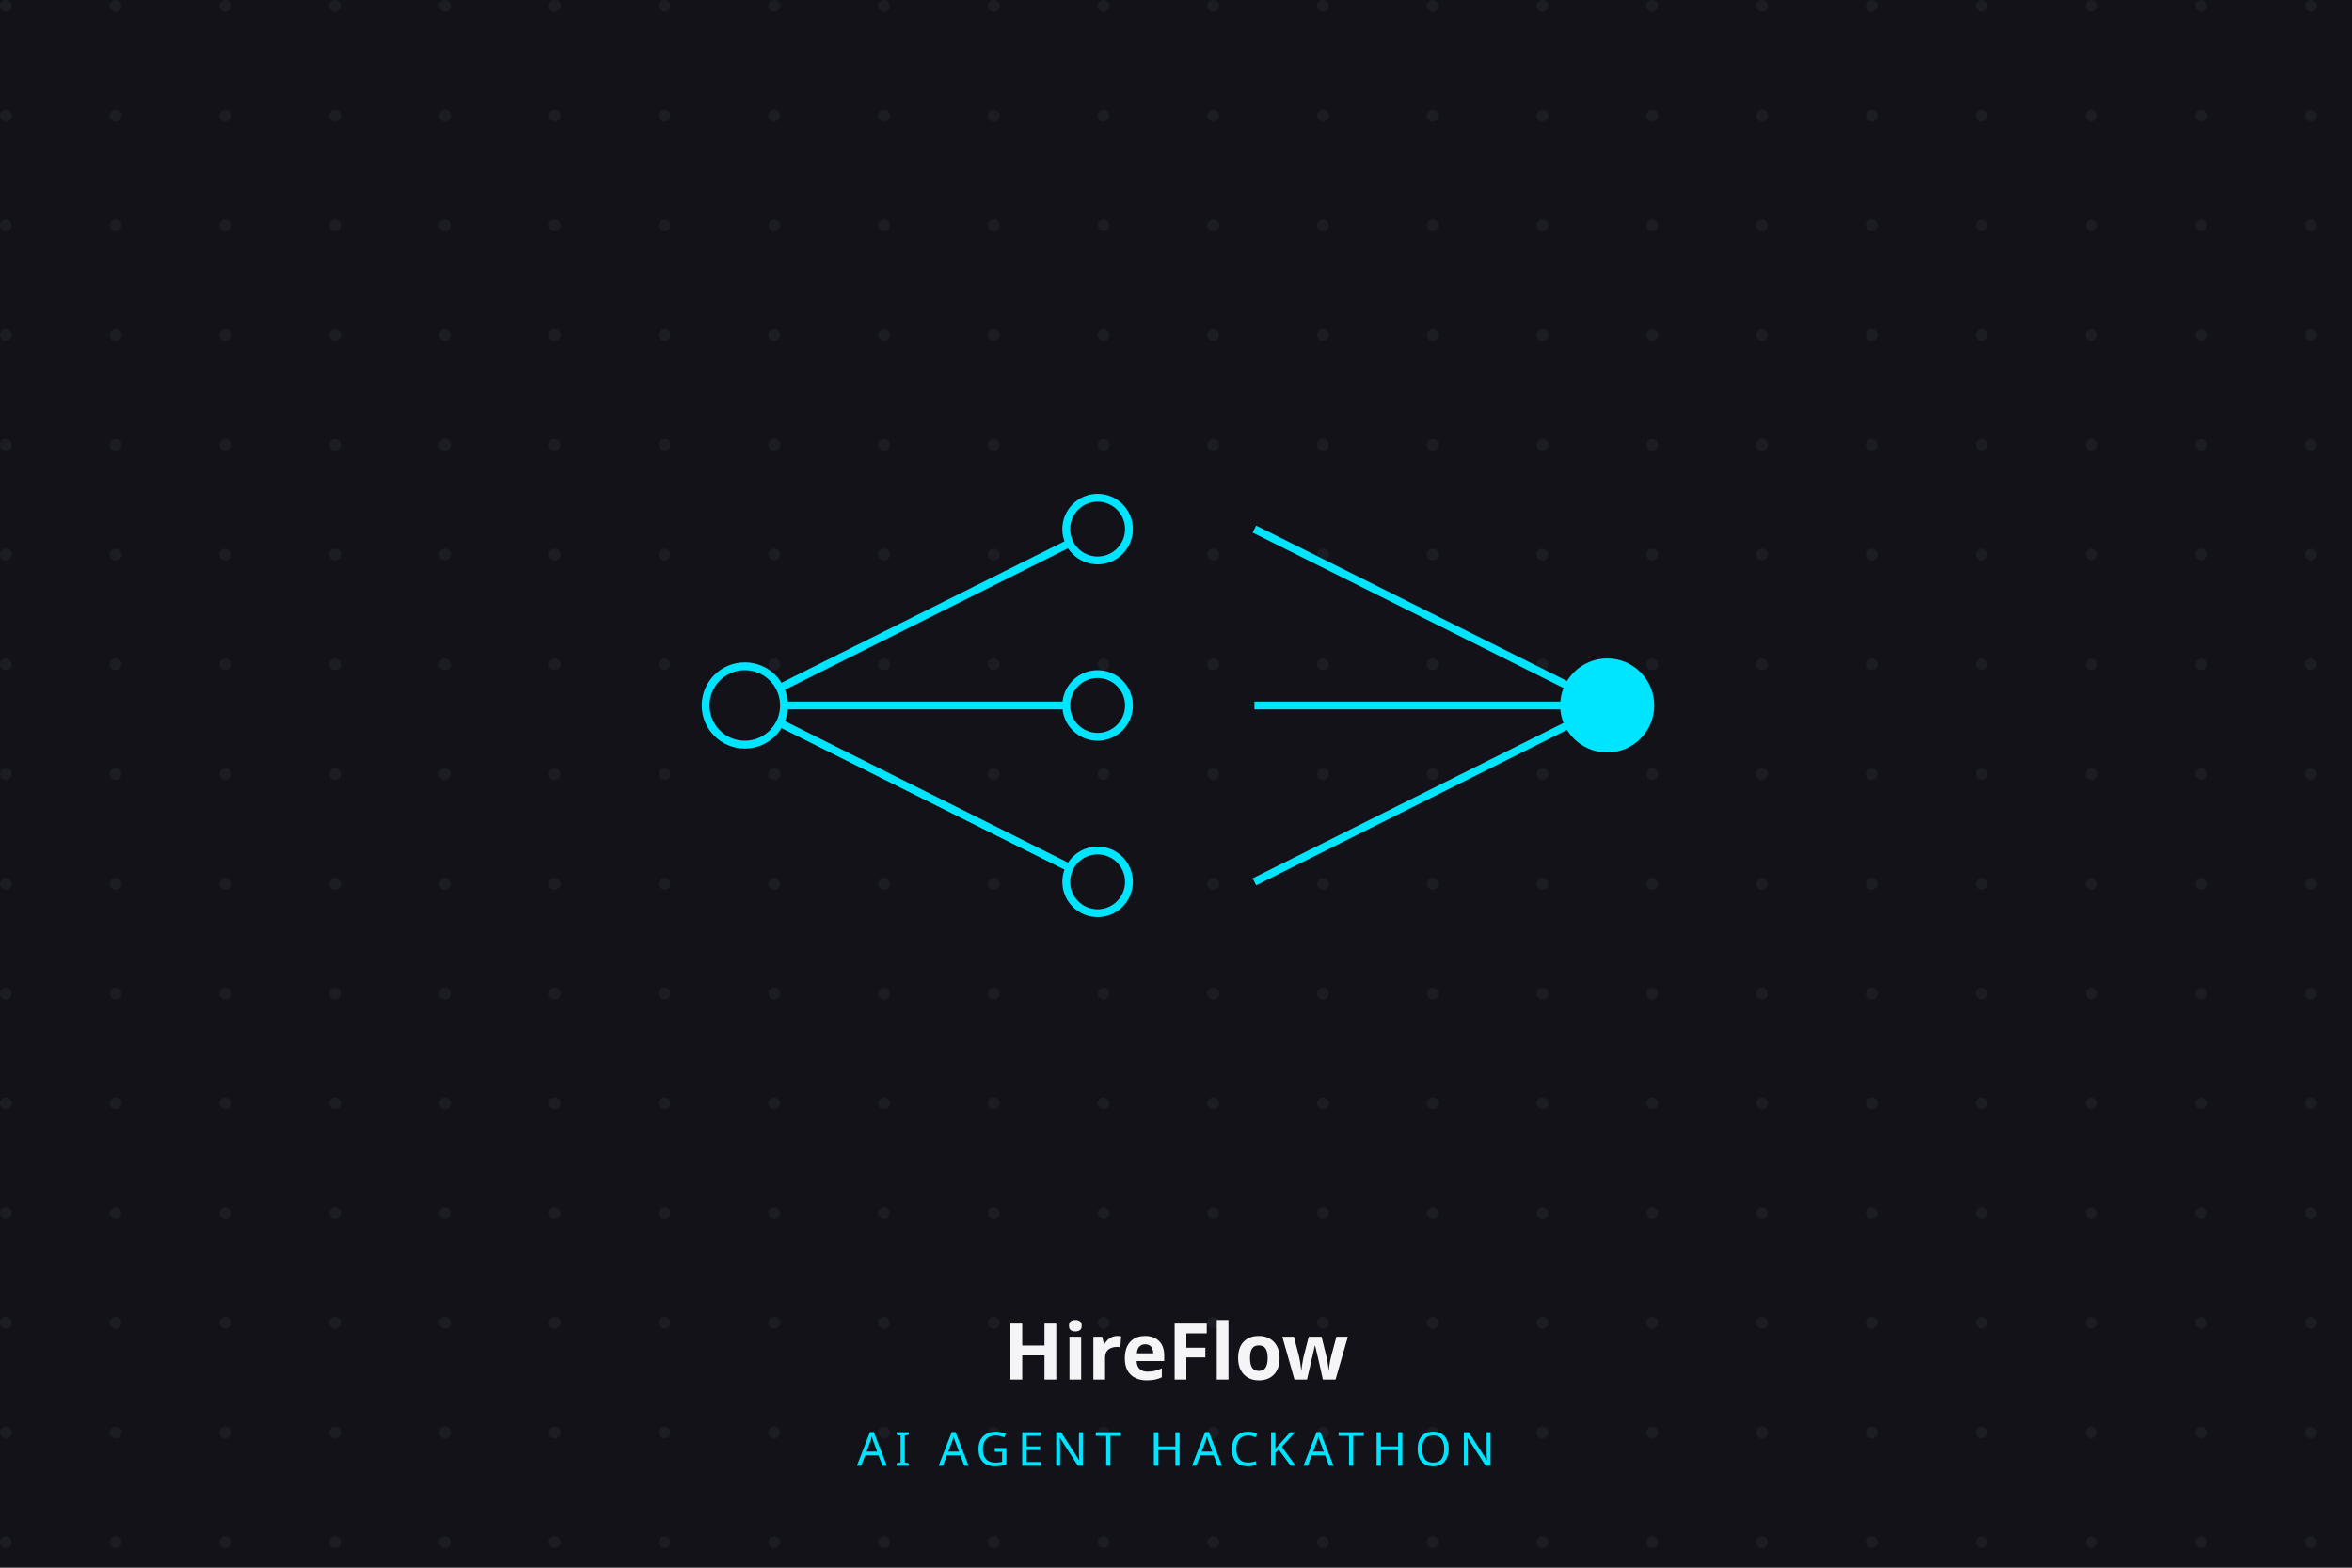
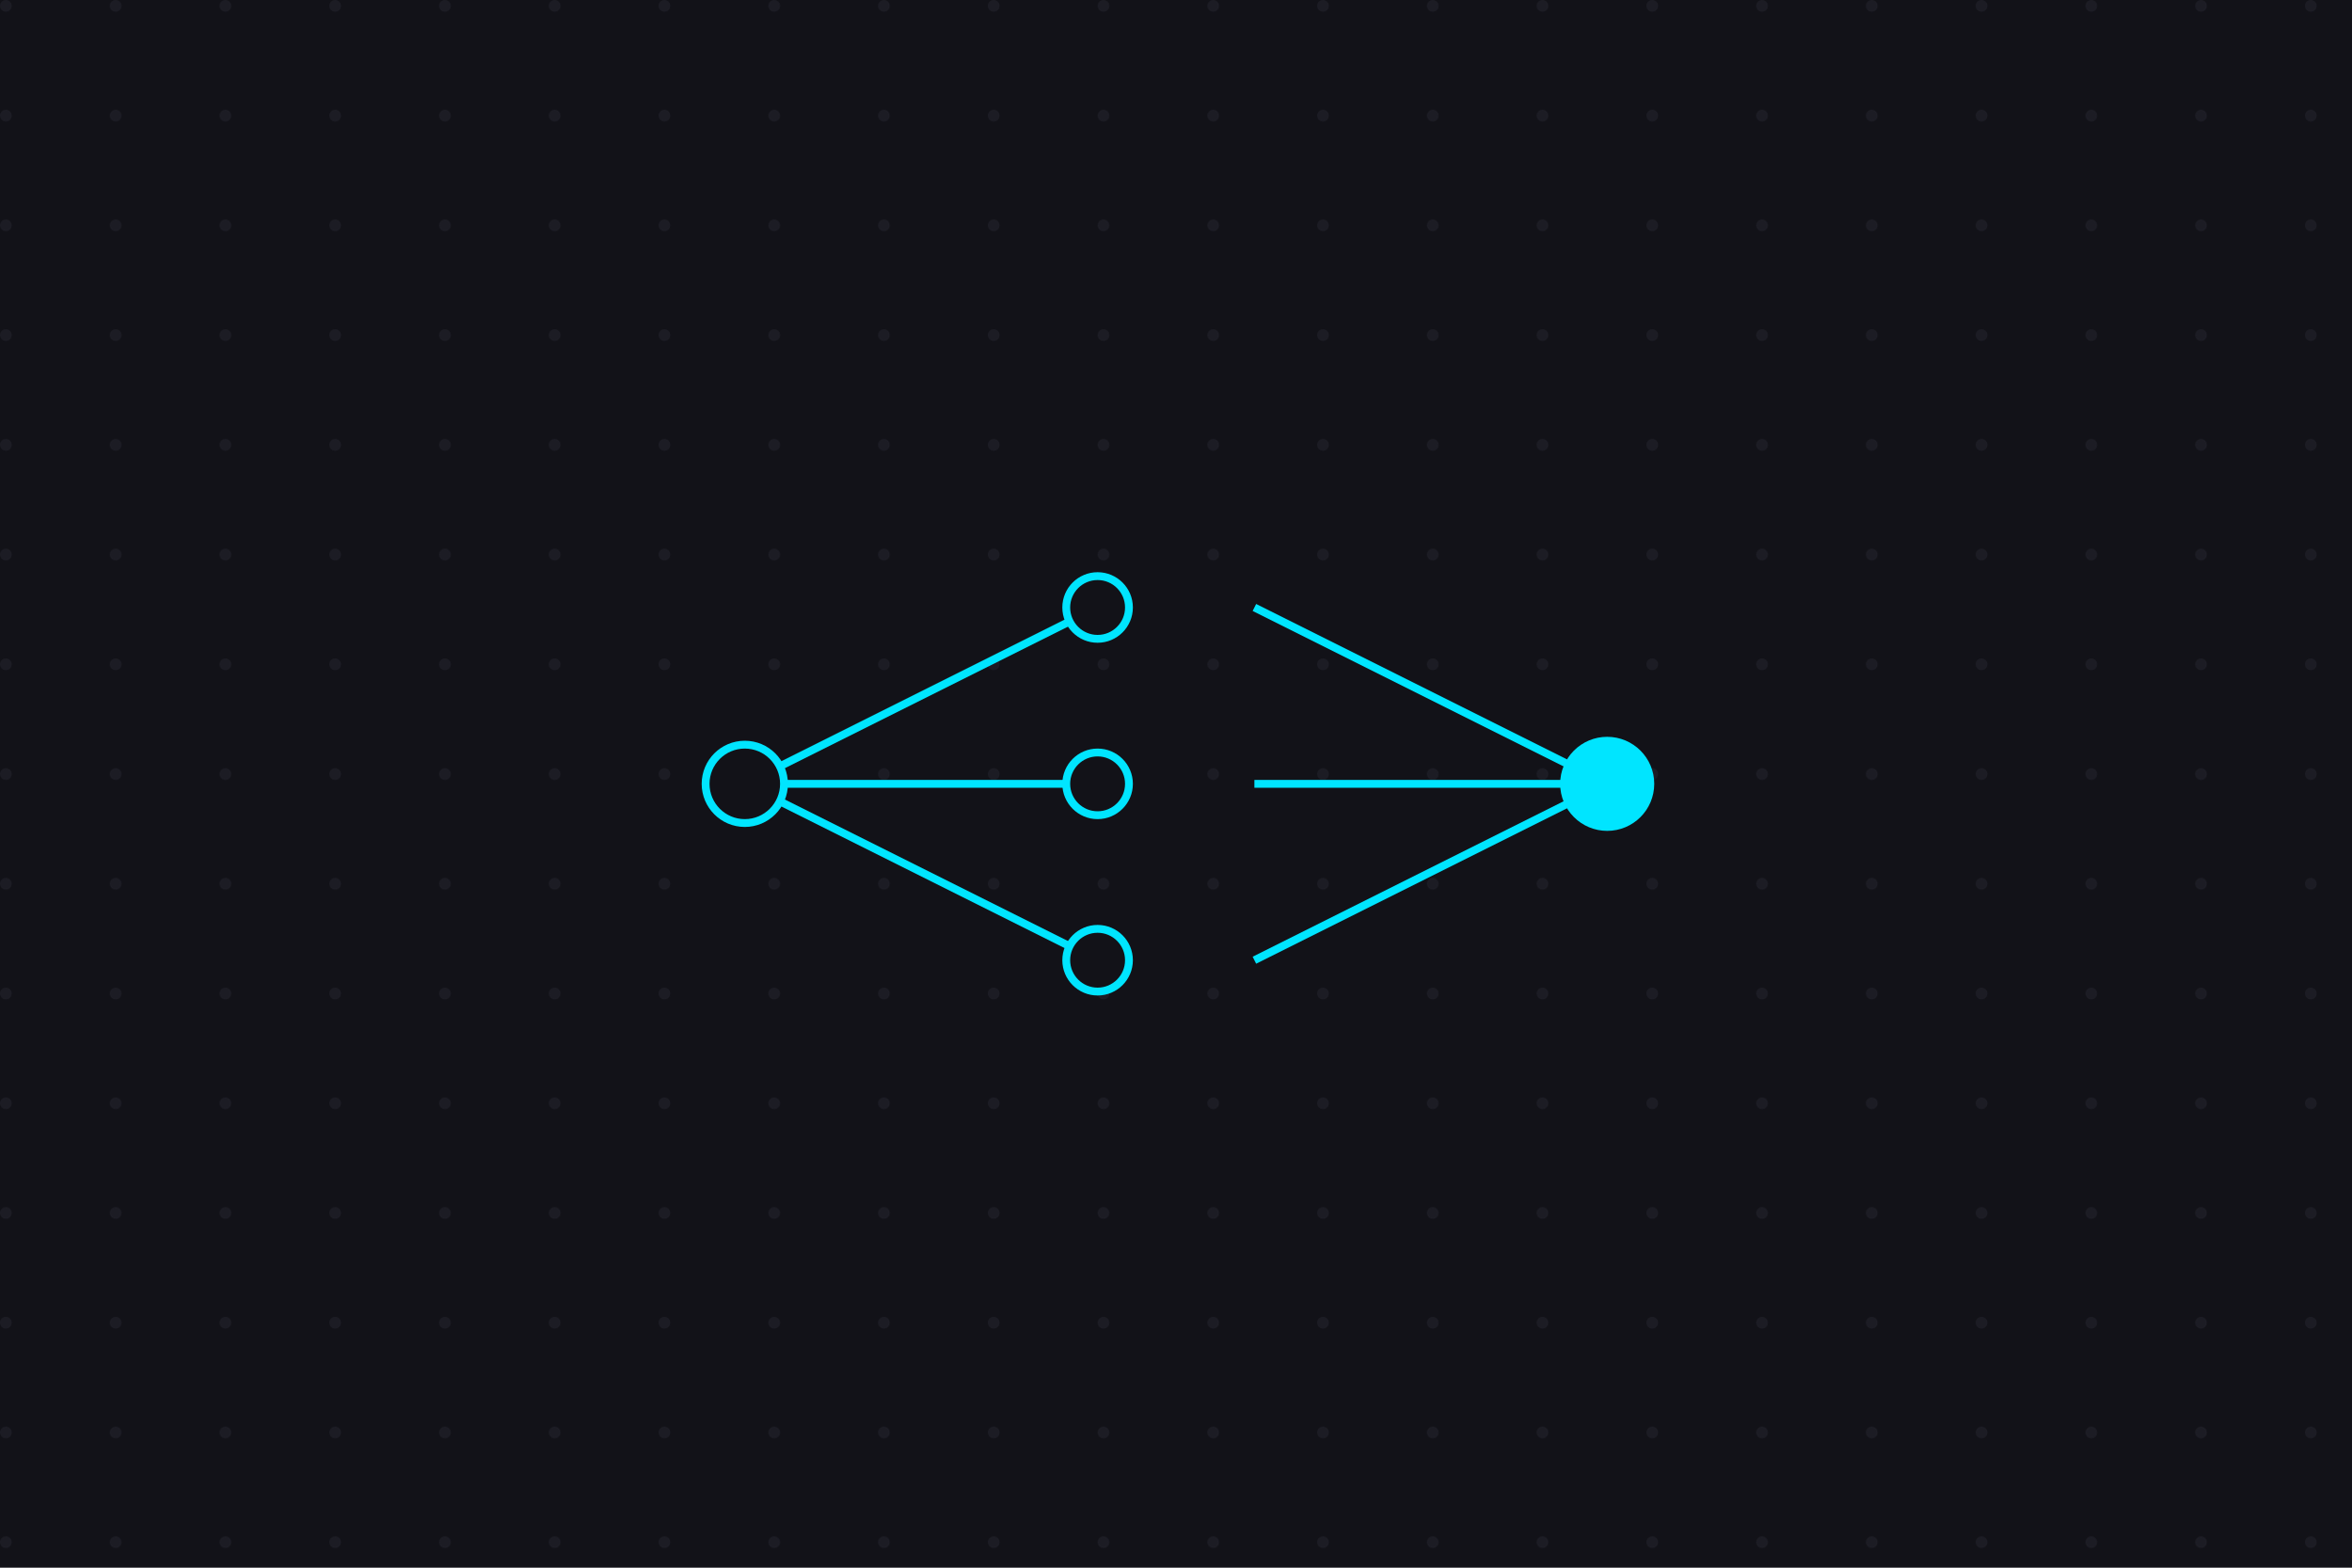
<svg xmlns="http://www.w3.org/2000/svg" width="600" height="400" viewBox="0 0 600 400">
  <defs>
    <pattern id="dots-hf" width="28" height="28" patternUnits="userSpaceOnUse">
      <circle cx="1.5" cy="1.5" r="1.5" fill="#1c1c24" />
    </pattern>
  </defs>
  <rect width="600" height="400" fill="#121218" />
  <rect width="600" height="400" fill="url(#dots-hf)" />
-   <g transform="translate(300,180)" stroke="#00E5FF" stroke-width="2" fill="none">
+   <g transform="translate(300,200)" stroke="#00E5FF" stroke-width="2" fill="none">
    <line x1="-110" y1="0" x2="-20" y2="-45" />
    <line x1="-110" y1="0" x2="-20" y2="0" />
    <line x1="-110" y1="0" x2="-20" y2="45" />
    <line x1="20" y1="-45" x2="110" y2="0" />
    <line x1="20" y1="0" x2="110" y2="0" />
    <line x1="20" y1="45" x2="110" y2="0" />
    <circle cx="-110" cy="0" r="10" fill="#121218" />
    <circle cx="-20" cy="-45" r="8" fill="#121218" />
    <circle cx="-20" cy="0" r="8" fill="#121218" />
    <circle cx="-20" cy="45" r="8" fill="#121218" />
    <circle cx="110" cy="0" r="12" fill="#00E5FF" stroke="none" />
  </g>
-   <text x="300" y="352" fill="#F5F5F7" font-family="sans-serif" font-size="20" font-weight="700" text-anchor="middle">HireFlow</text>
-   <text x="300" y="374" fill="#00E5FF" font-family="sans-serif" font-size="12" letter-spacing="2" text-anchor="middle">AI AGENT HACKATHON</text>
</svg>
